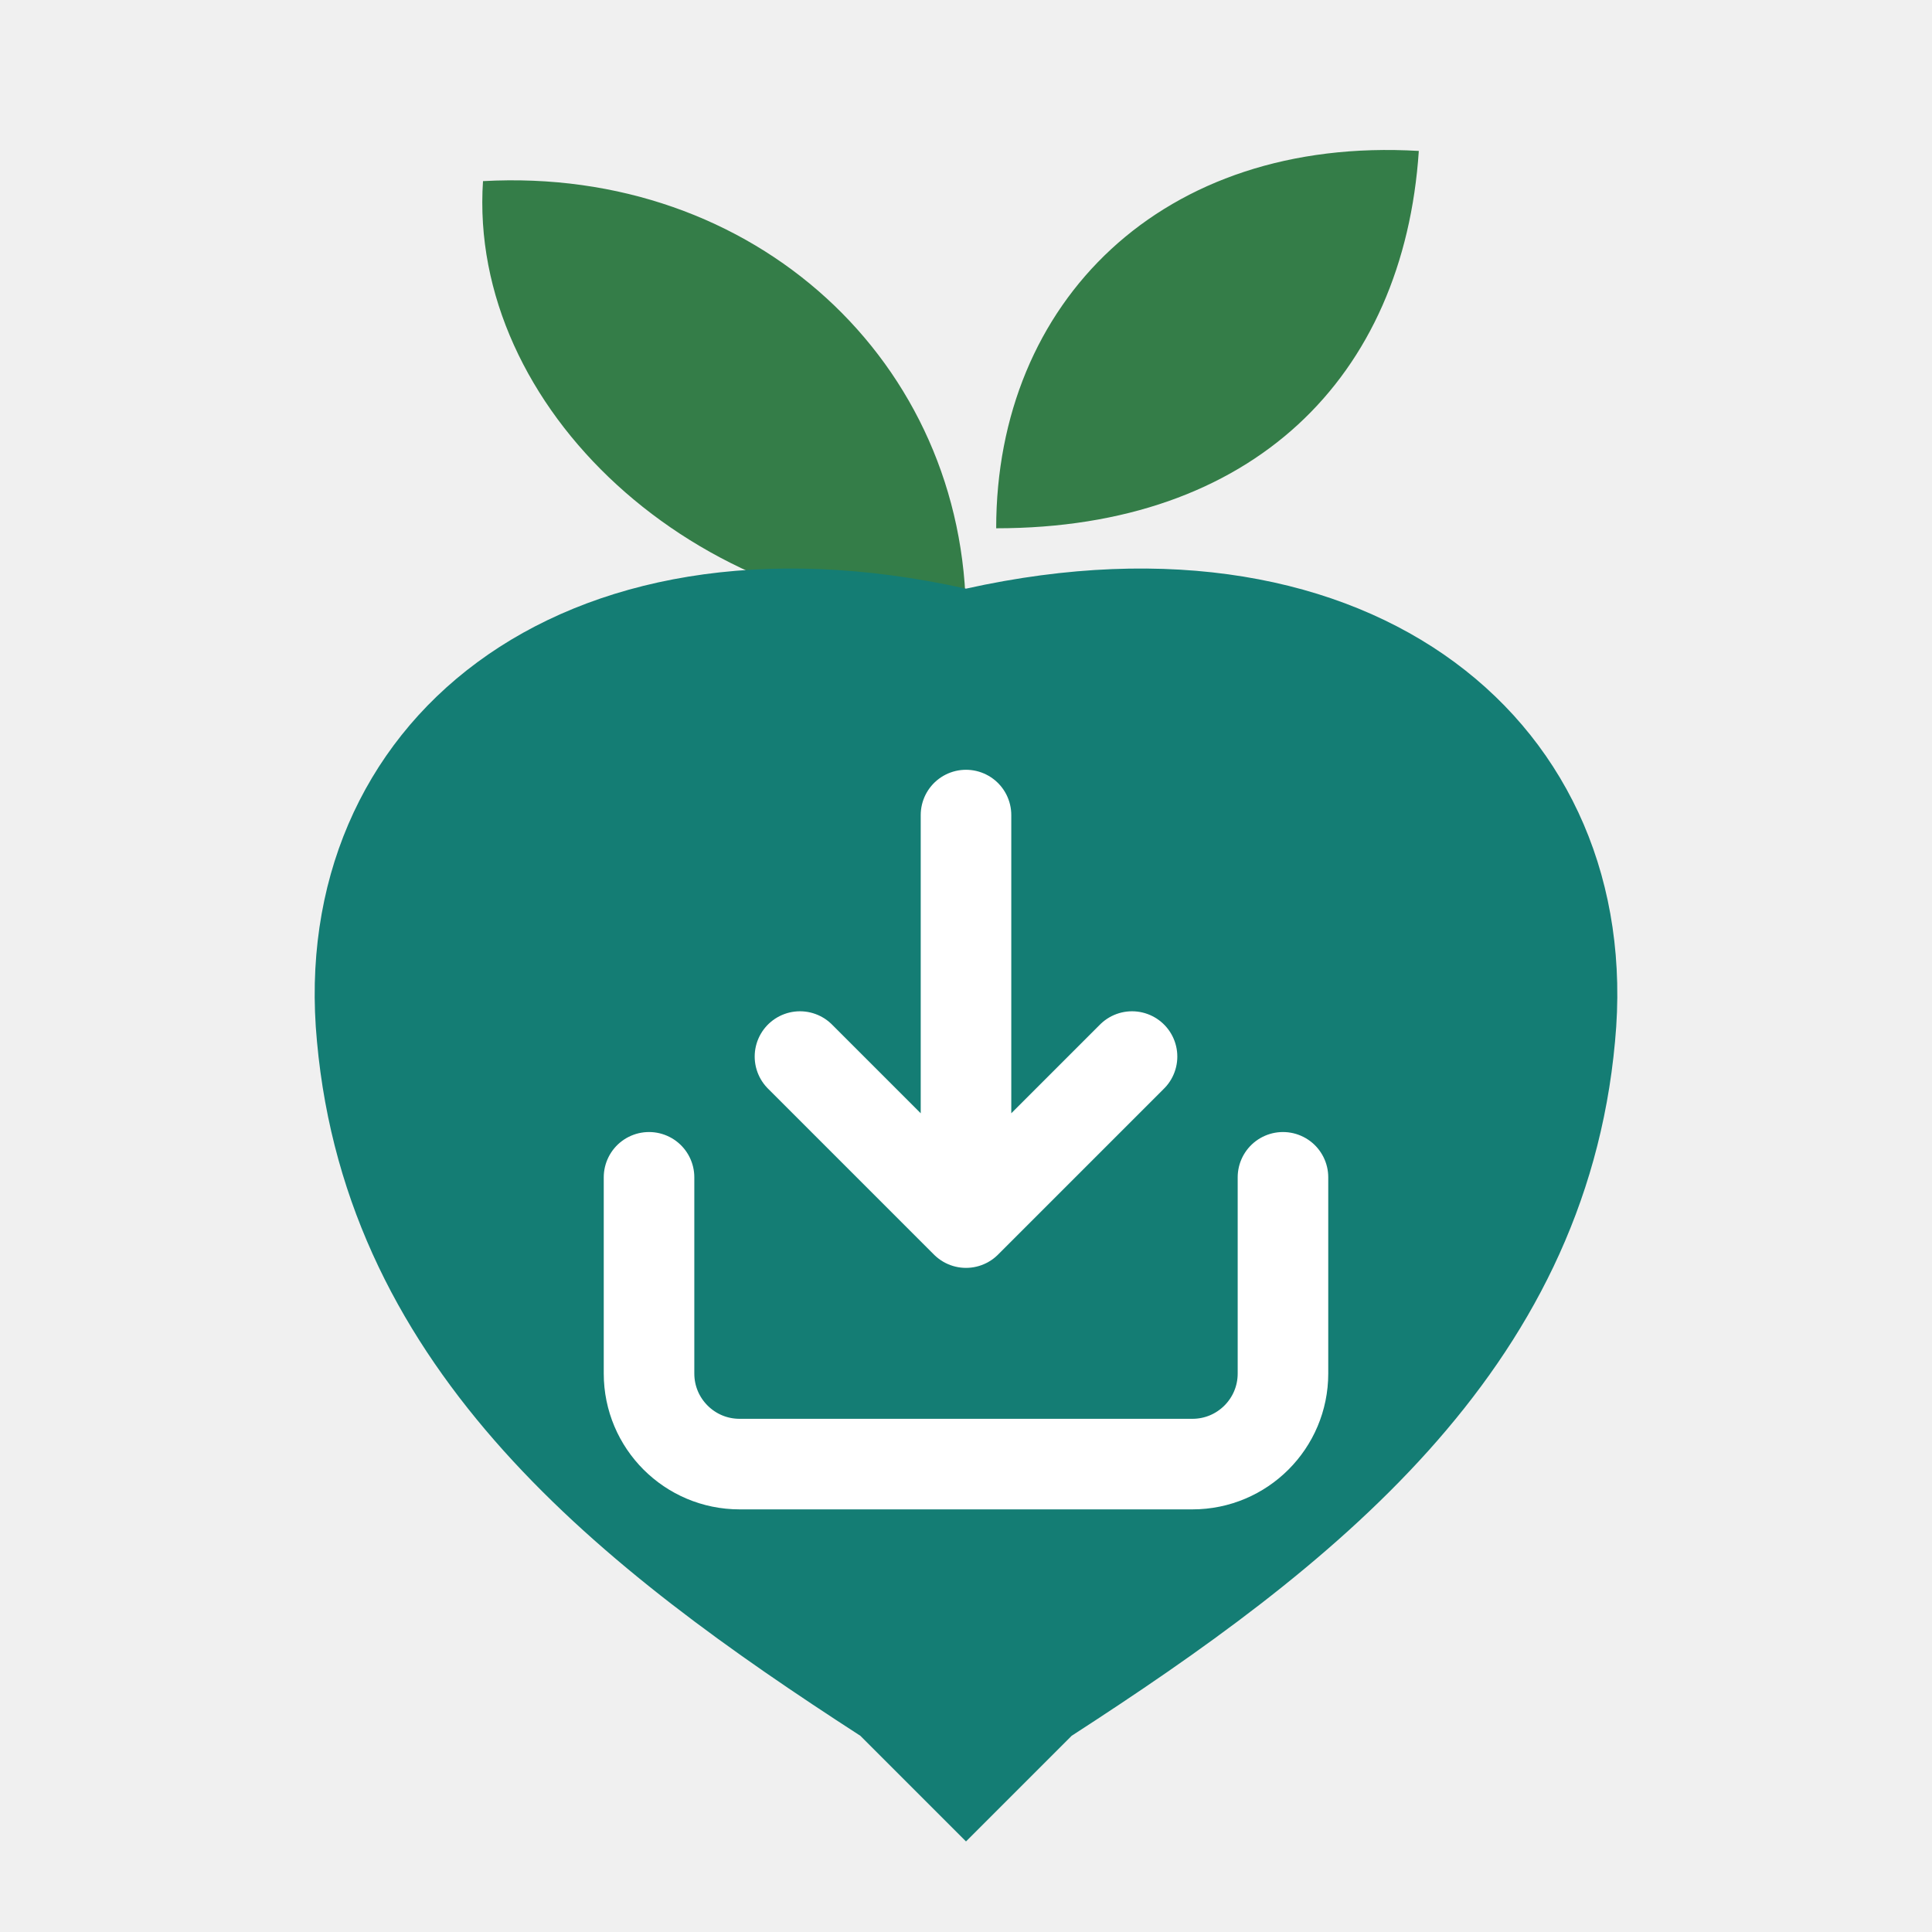
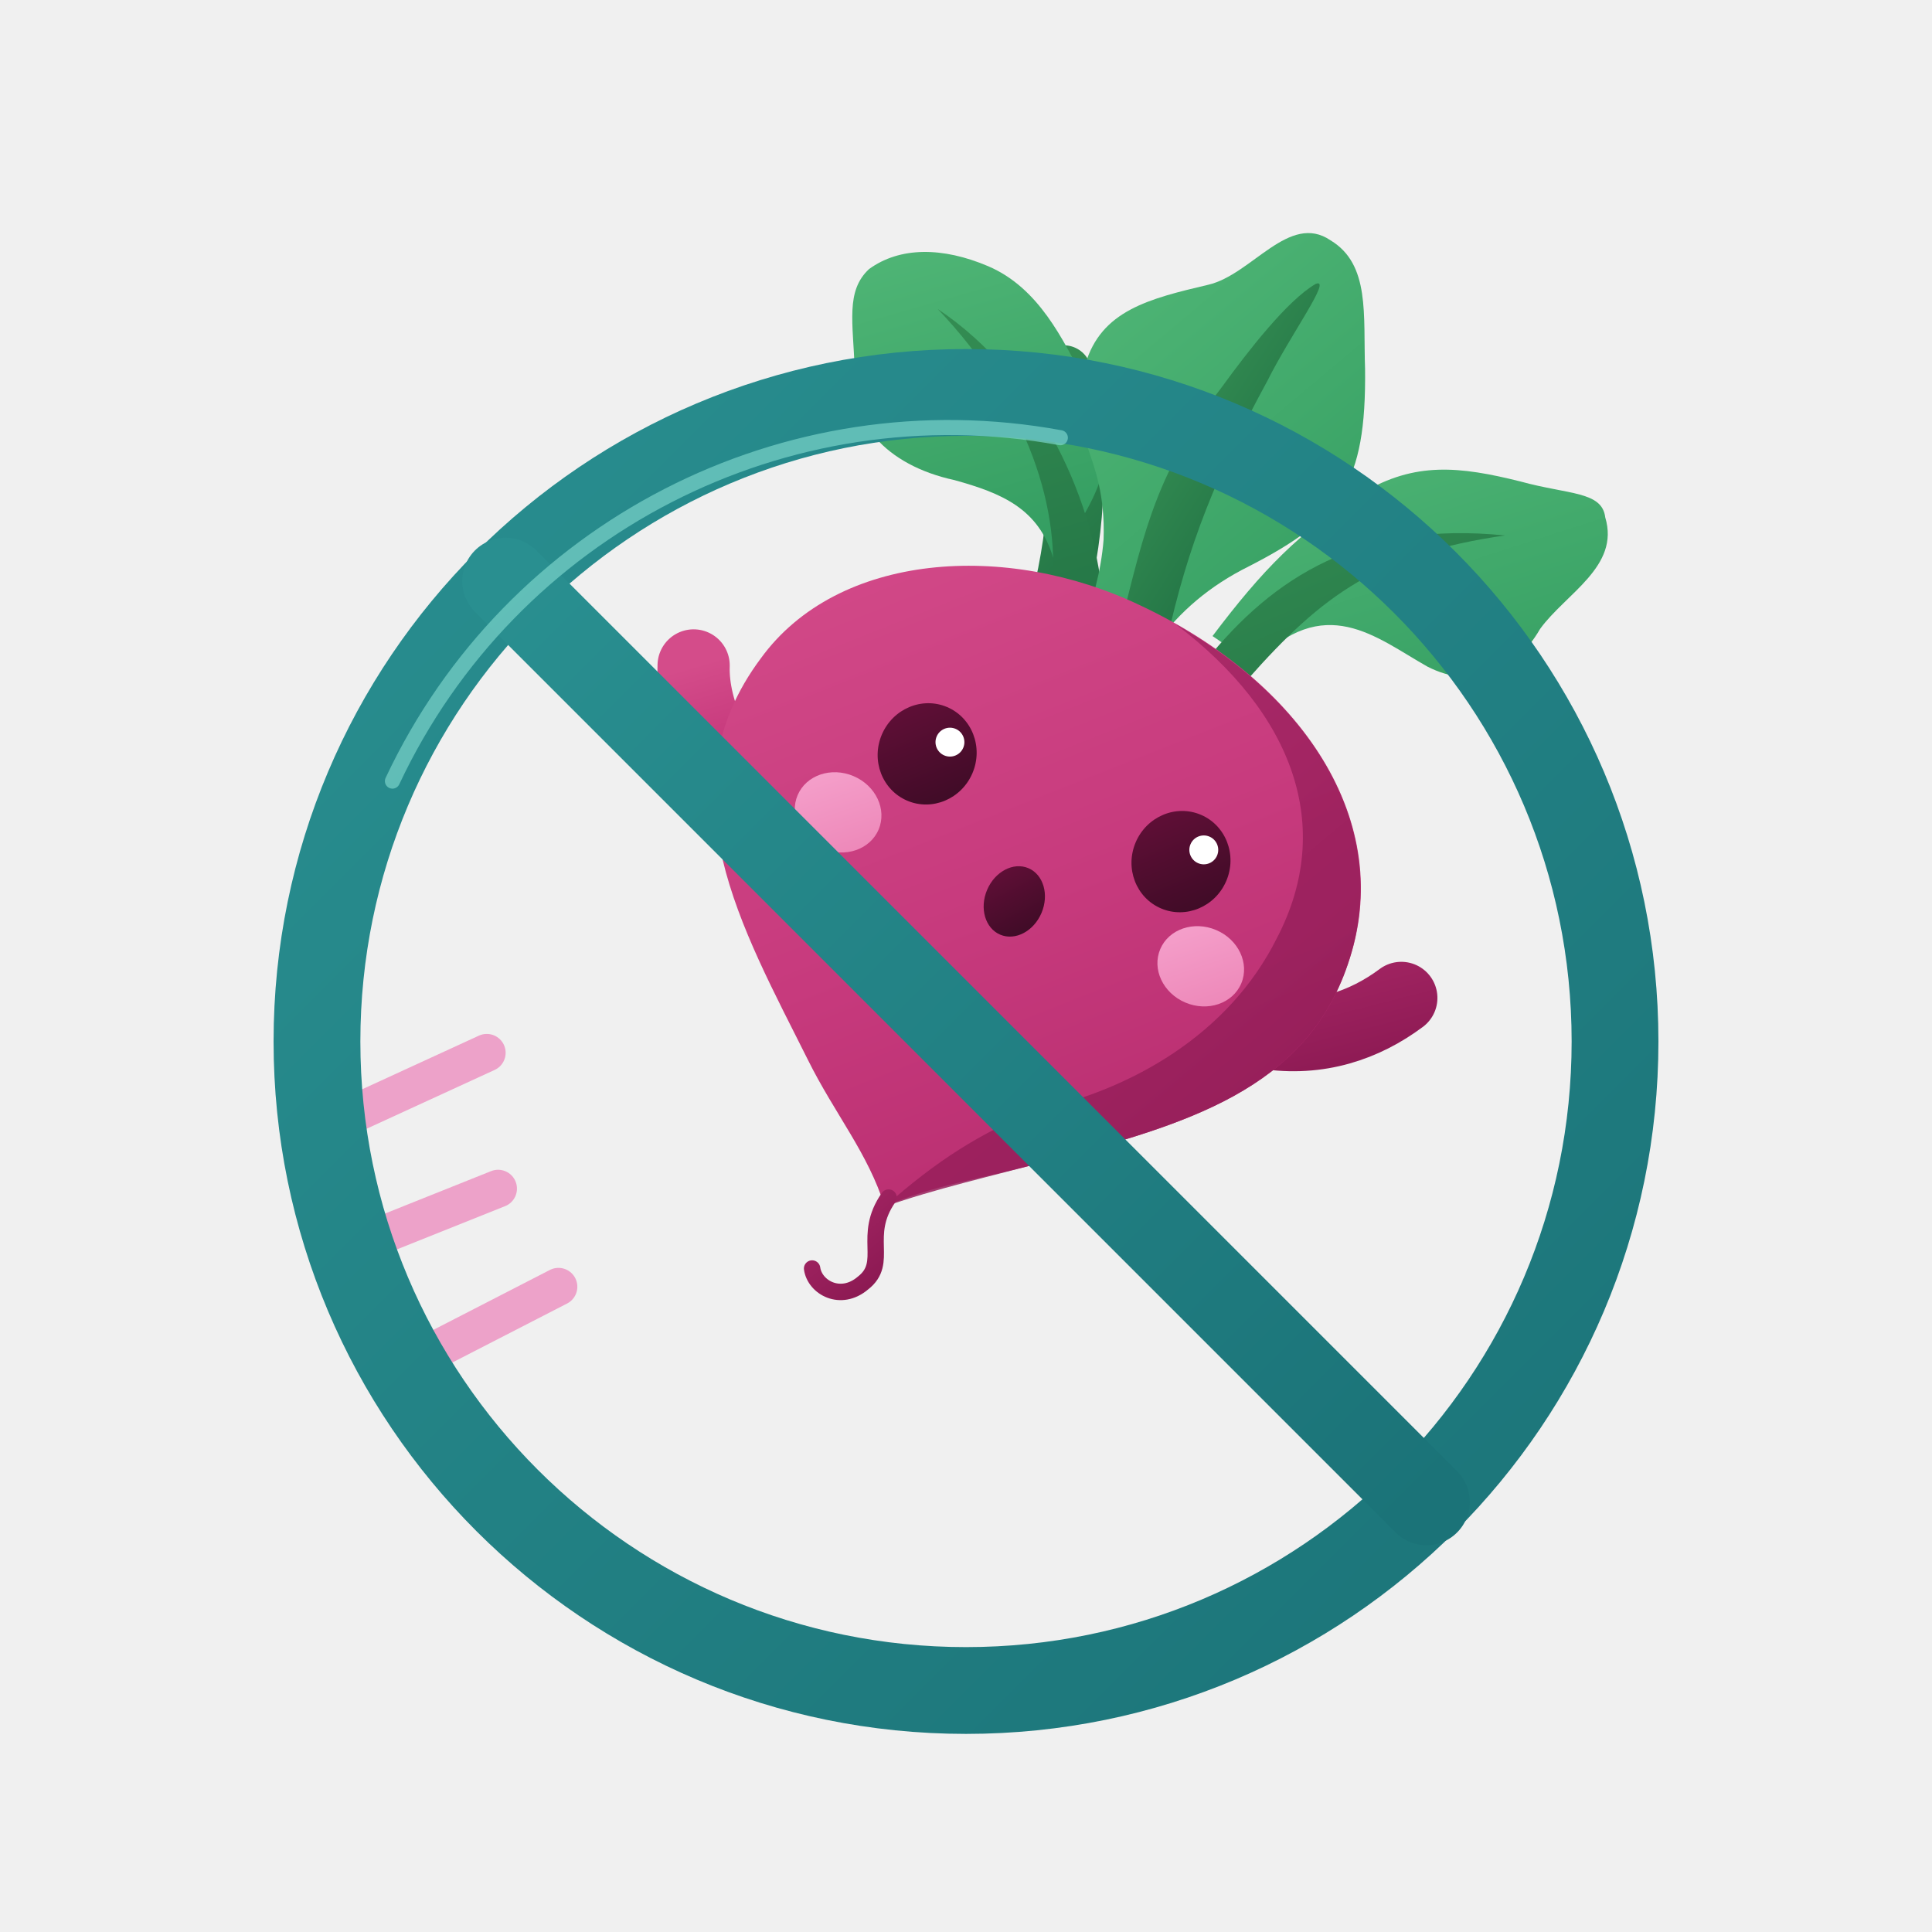
- <svg xmlns="http://www.w3.org/2000/svg" viewBox="0 0 128 128" width="128" height="128" fill="none" role="img" aria-label="unthrown">
-   <path d="M64 41C46 41 31 27 32 12c18-1 32 12 32 29ZM66 35C66 20 77 9 94 10c-1 15-11 25-28 25Z" fill="#347D48" />
-   <path d="M64 39C37 33 19 48 21 69c2 22 19 35 36 46l7 7 7-7c17-11 34-24 36-46 2-21-16-36-43-30Z" fill="#147D74" />
-   <g color="#FFFFFF" stroke="currentColor" stroke-width="6" stroke-linecap="round" stroke-linejoin="round">
-     <path d="M43 78v13a6 6 0 0 0 6 6h30a6 6 0 0 0 6-6V78M64 54v27m-11-11 11 11 11-11" />
+ <svg xmlns="http://www.w3.org/2000/svg" viewBox="0 0 512 512" width="512" height="512" fill="none" role="img" aria-label="unthrown beetroot with a no-throw sign">
+   <defs>
+     <linearGradient id="bt-unthrown-light-small-beet" x1="0" y1="0" x2="1" y2="1">
+       <stop offset="0" stop-color="#D44C8A" />
+       <stop offset="0.5" stop-color="#C73A7D" />
+       <stop offset="1" stop-color="#B02768" />
+     </linearGradient>
+     <linearGradient id="bt-unthrown-light-small-shade" x1="0" y1="0" x2="1" y2="1">
+       <stop offset="0" stop-color="#A62665" />
+       <stop offset="1" stop-color="#8B1952" />
+     </linearGradient>
+     <linearGradient id="bt-unthrown-light-small-leaf" x1="0" y1="0" x2="1" y2="1">
+       <stop offset="0" stop-color="#51B777" />
+       <stop offset="1" stop-color="#329C60" />
+     </linearGradient>
+     <linearGradient id="bt-unthrown-light-small-stem" x1="0" y1="0" x2="1" y2="1">
+       <stop offset="0" stop-color="#348D53" />
+       <stop offset="1" stop-color="#247646" />
+     </linearGradient>
+     <linearGradient id="bt-unthrown-light-small-cheek" x1="0" y1="0" x2="1" y2="1">
+       <stop offset="0" stop-color="#F6A3CD" />
+       <stop offset="1" stop-color="#EC84B6" />
+     </linearGradient>
+     <linearGradient id="bt-unthrown-light-small-eye" x1="0" y1="0" x2="1" y2="1">
+       <stop offset="0" stop-color="#650F39" />
+       <stop offset="1" stop-color="#3A0B24" />
+     </linearGradient>
+     <linearGradient id="bt-unthrown-light-small-teal" x1="0" y1="0" x2="1" y2="1">
+       <stop offset="0" stop-color="#51BDB8" />
+       <stop offset="1" stop-color="#37ABA8" />
+     </linearGradient>
+     <linearGradient id="bt-unthrown-light-small-teal-side" x1="0" y1="0" x2="1" y2="1">
+       <stop offset="0" stop-color="#298F90" />
+       <stop offset="1" stop-color="#1B7378" />
+     </linearGradient>
+     <linearGradient id="bt-unthrown-light-small-orange" x1="0" y1="0" x2="1" y2="1">
+       <stop offset="0" stop-color="#FFAF64" />
+       <stop offset="0.5" stop-color="#F77A27" />
+       <stop offset="1" stop-color="#D95517" />
+     </linearGradient>
+     <linearGradient id="bt-unthrown-light-small-orange-side" x1="0" y1="0" x2="1" y2="1">
+       <stop offset="0" stop-color="#F58A38" />
+       <stop offset="1" stop-color="#DD611F" />
+     </linearGradient>
+     <linearGradient id="bt-unthrown-light-small-indigo" x1="0" y1="0" x2="1" y2="1">
+       <stop offset="0" stop-color="#9890F1" />
+       <stop offset="0.5" stop-color="#716BD1" />
+       <stop offset="1" stop-color="#514CA5" />
+     </linearGradient>
+     <linearGradient id="bt-unthrown-light-small-blue" x1="0" y1="0" x2="1" y2="1">
+       <stop offset="0" stop-color="#79ABE9" />
+       <stop offset="0.5" stop-color="#447EC8" />
+       <stop offset="1" stop-color="#295EA5" />
+     </linearGradient>
+     <linearGradient id="bt-unthrown-light-small-silver" x1="0" y1="0" x2="1" y2="1">
+       <stop offset="0" stop-color="#E5EAF1" />
+       <stop offset="0.5" stop-color="#B2C0D0" />
+       <stop offset="1" stop-color="#6F849D" />
+     </linearGradient>
+     <linearGradient id="bt-unthrown-light-small-card" x1="0" y1="0" x2="1" y2="1">
+       <stop offset="0" stop-color="#F7EDF4" />
+       <stop offset="1" stop-color="#E9DBE5" />
+     </linearGradient>
+     <linearGradient id="bt-unthrown-light-small-amber" x1="0" y1="0" x2="1" y2="1">
+       <stop offset="0" stop-color="#F5CD7A" />
+       <stop offset="0.5" stop-color="#D99E3D" />
+       <stop offset="1" stop-color="#B27521" />
+     </linearGradient>
+     <linearGradient id="bt-unthrown-light-small-palette" x1="0" y1="0" x2="1" y2="1">
+       <stop offset="0" stop-color="#F5D2E9" />
+       <stop offset="0.5" stop-color="#DE9AC6" />
+       <stop offset="1" stop-color="#B96FA5" />
+     </linearGradient>
+   </defs>
+   <g transform="rotate(23 256 263)">
+     <g transform="translate(147 27) scale(.87)">
+       <g>
+         <path d="M105 151C101 126 93 105 79 86" fill="none" stroke="url(#bt-unthrown-light-small-stem)" stroke-width="17" stroke-linecap="round" />
+         <path d="M98 139C88 127 76 127 61 129 40 133 24 125 20 110 14 97 8 89 12 80 18 70 30 65 45 65 62 65 75 77 85 85 98 93 108 106 98 139Z" fill="url(#bt-unthrown-light-small-leaf)" />
+         <path d="M102 150C95 125 73 99 36 83 73 90 104 119 118 147Z" fill="url(#bt-unthrown-light-small-stem)" />
+         <path d="M125 149C125 125 126 105 120 87 110 61 96 63 94 40 92 23 104 14 119 3 130-5 133-27 148-24 162-22 166-7 173 8 187 40 184 53 164 77 146 98 144 119 143 149Z" fill="url(#bt-unthrown-light-small-leaf)" transform="translate(-10 41)" />
+         <path d="M125 150C120 119 117 102 125 71 128 58 133 39 139 31 143 27 138 48 137 64 134 95 134 119 140 150Z" fill="url(#bt-unthrown-light-small-stem)" />
+         <path d="M152 142C158 118 164 102 177 84 188 69 201 65 220 62 235 60 244 55 248 62 258 74 246 88 243 101 241 117 231 126 216 125 198 123 178 116 167 145Z" fill="url(#bt-unthrown-light-small-leaf)" />
+         <path d="M153 150C162 118 180 92 222 79 189 99 178 117 167 150Z" fill="url(#bt-unthrown-light-small-stem)" />
+         <path d="M48 243C30 239 15 225 10 212" stroke="url(#bt-unthrown-light-small-beet)" stroke-width="22" stroke-linecap="round" />
+         <path d="M214 247C230 243 241 233 248 221" stroke="url(#bt-unthrown-light-small-shade)" stroke-width="22" stroke-linecap="round" />
+         <path d="M128 142C83 140 37 163 28 202 16 251 55 280 89 309 103 321 117 328 128 341 139 329 153 321 168 309 203 282 232 258 229 218 226 172 182 144 128 142Z" fill="url(#bt-unthrown-light-small-beet)" />
+         <path d="M140 143C184 154 209 181 206 219 204 252 183 279 159 296 146 309 137 322 128 341 140 330 154 320 168 309 203 282 232 258 229 218 226 177 191 149 140 143Z" fill="url(#bt-unthrown-light-small-shade)" opacity=".85" />
+         <ellipse cx="86" cy="209" rx="15" ry="15.5" fill="url(#bt-unthrown-light-small-eye)" />
+         <ellipse cx="170" cy="209" rx="15" ry="15.5" fill="url(#bt-unthrown-light-small-eye)" />
+         <circle cx="91" cy="203" r="4.4" fill="#FFF" />
+         <circle cx="175" cy="203" r="4.4" fill="#FFF" />
+         <ellipse cx="68" cy="236" rx="13.4" ry="12" fill="url(#bt-unthrown-light-small-cheek)" />
+         <ellipse cx="188" cy="236" rx="13.4" ry="12" fill="url(#bt-unthrown-light-small-cheek)" />
+         <ellipse cx="128" cy="240" rx="9" ry="11" fill="url(#bt-unthrown-light-small-eye)" />
+         <path d="M128 338c-3 14 8 18 3 27-4 8-13 7-16 2" stroke="url(#bt-unthrown-light-small-shade)" stroke-width="5" fill="none" stroke-linecap="round" />
+       </g>
+     </g>
  </g>
+   <path d="m92 296 37-17m-37 52 40-16m-19 44 35-18" stroke="#EDA2C9" stroke-width="10" stroke-linecap="round" />
+   <circle cx="256" cy="276" r="172" fill="none" stroke="url(#bt-unthrown-light-small-teal-side)" stroke-width="23" />
+   <path d="m134 154 244 244" stroke="url(#bt-unthrown-light-small-teal-side)" stroke-width="23" stroke-linecap="round" />
+   <path d="M104 207a163 163 0 0 1 177-91" stroke="#79D3C9" stroke-width="4" stroke-linecap="round" fill="none" opacity=".7" />
</svg>
